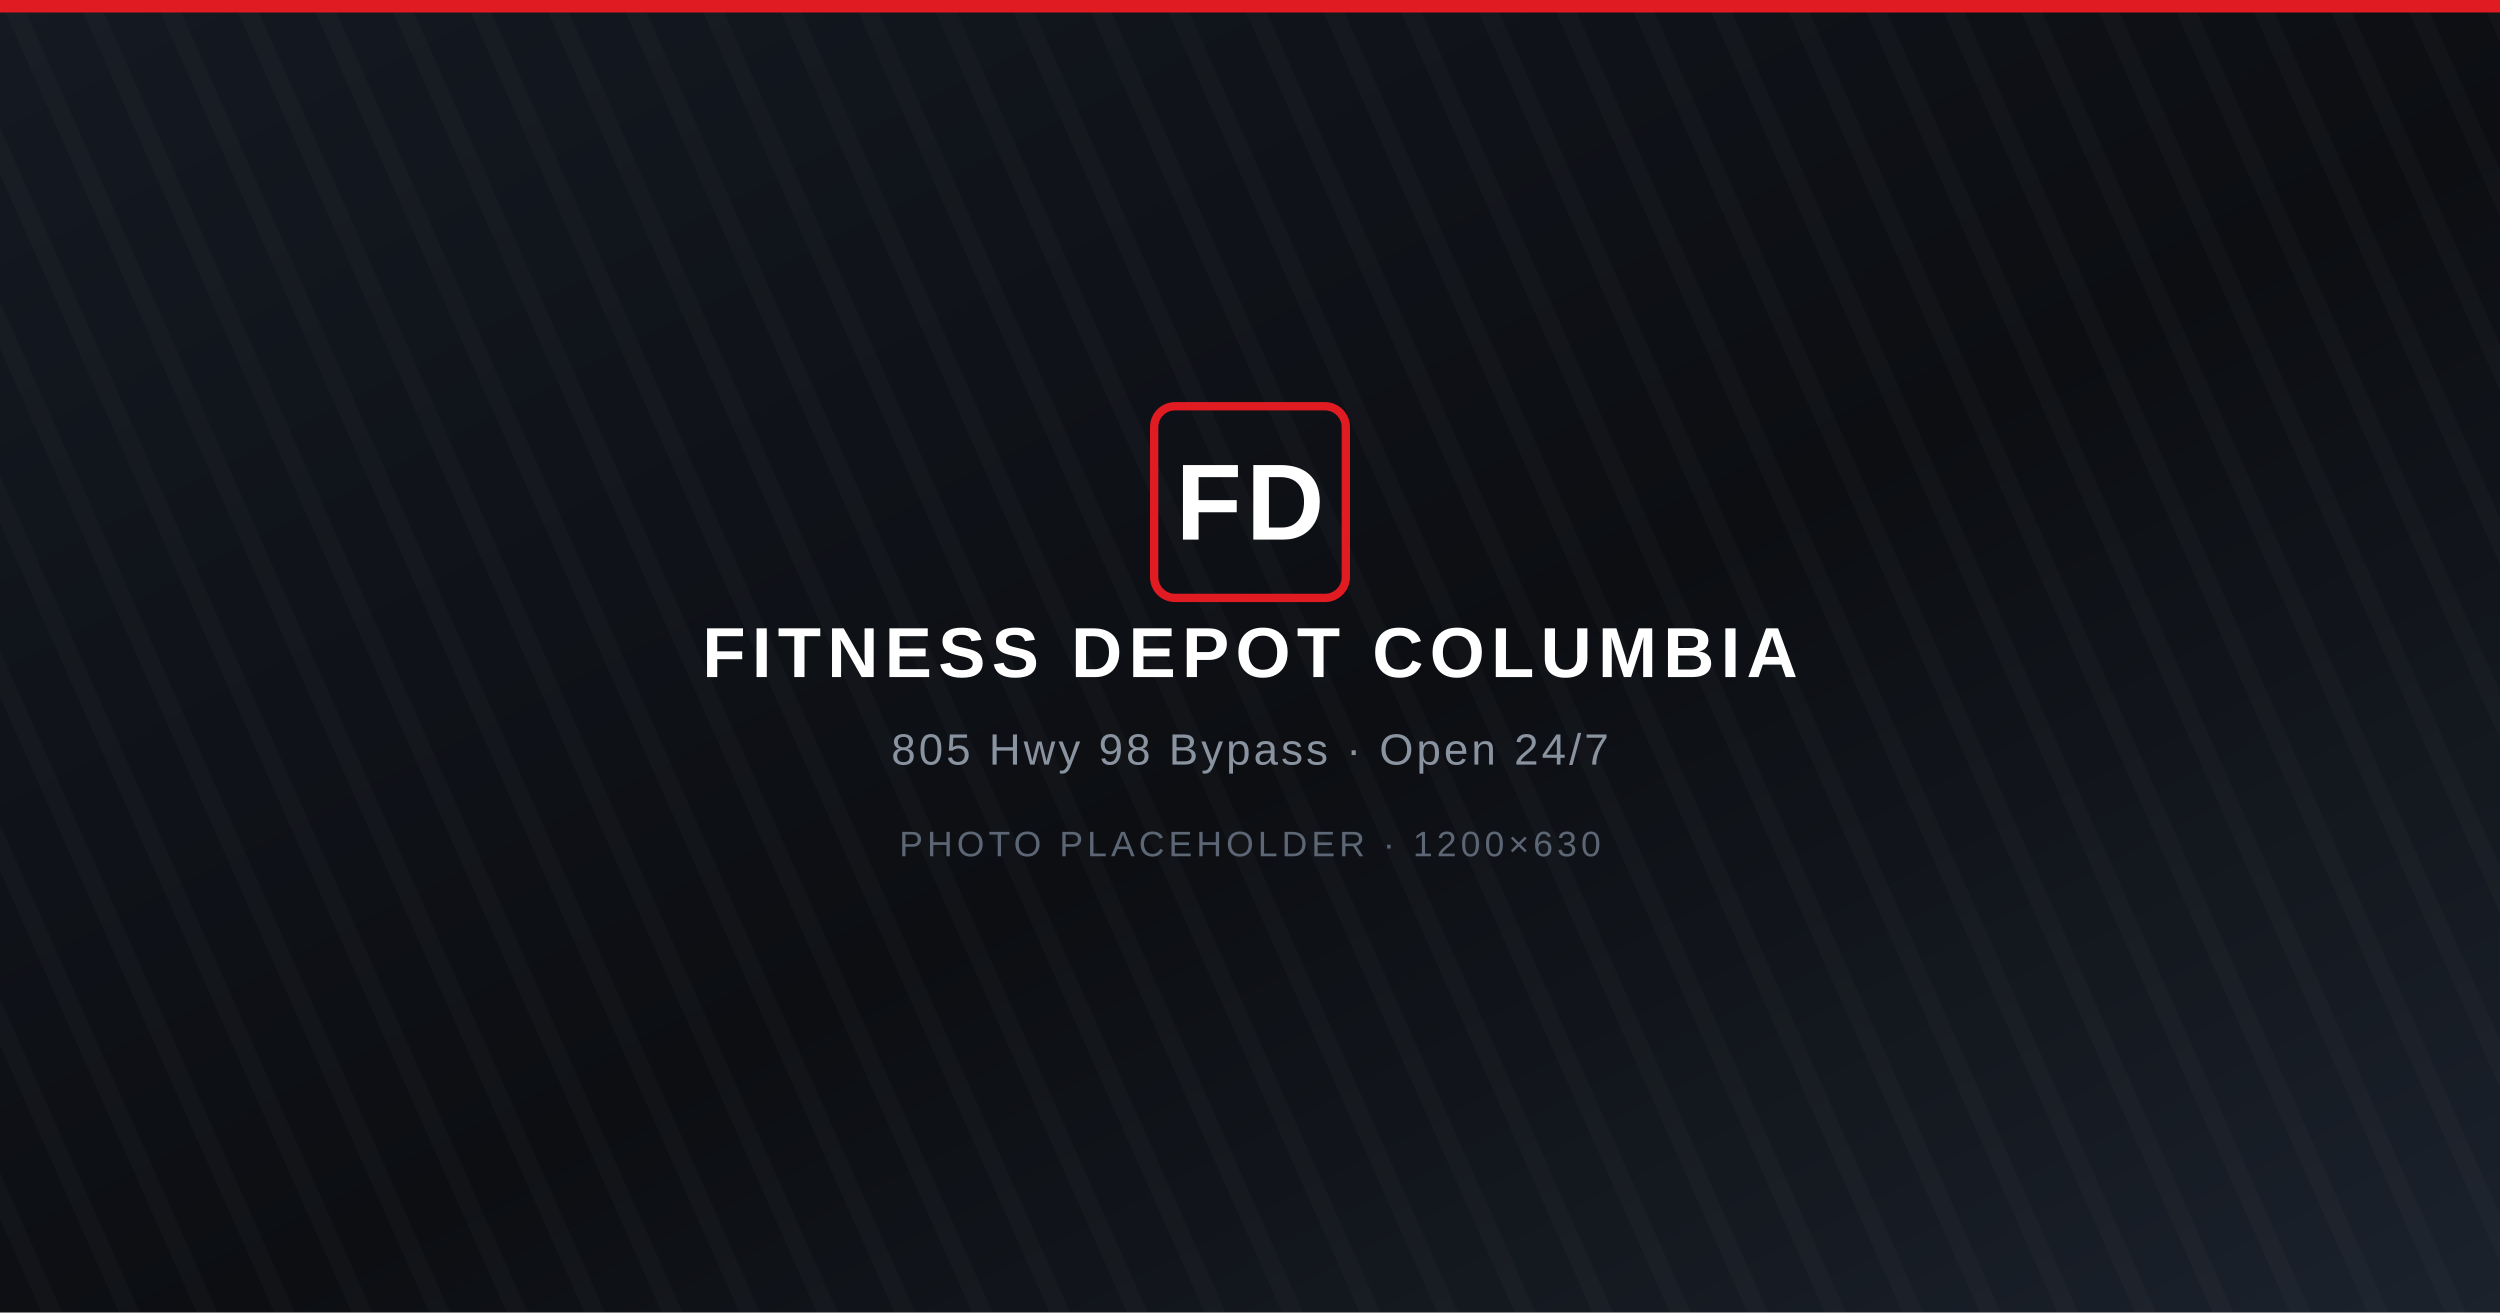
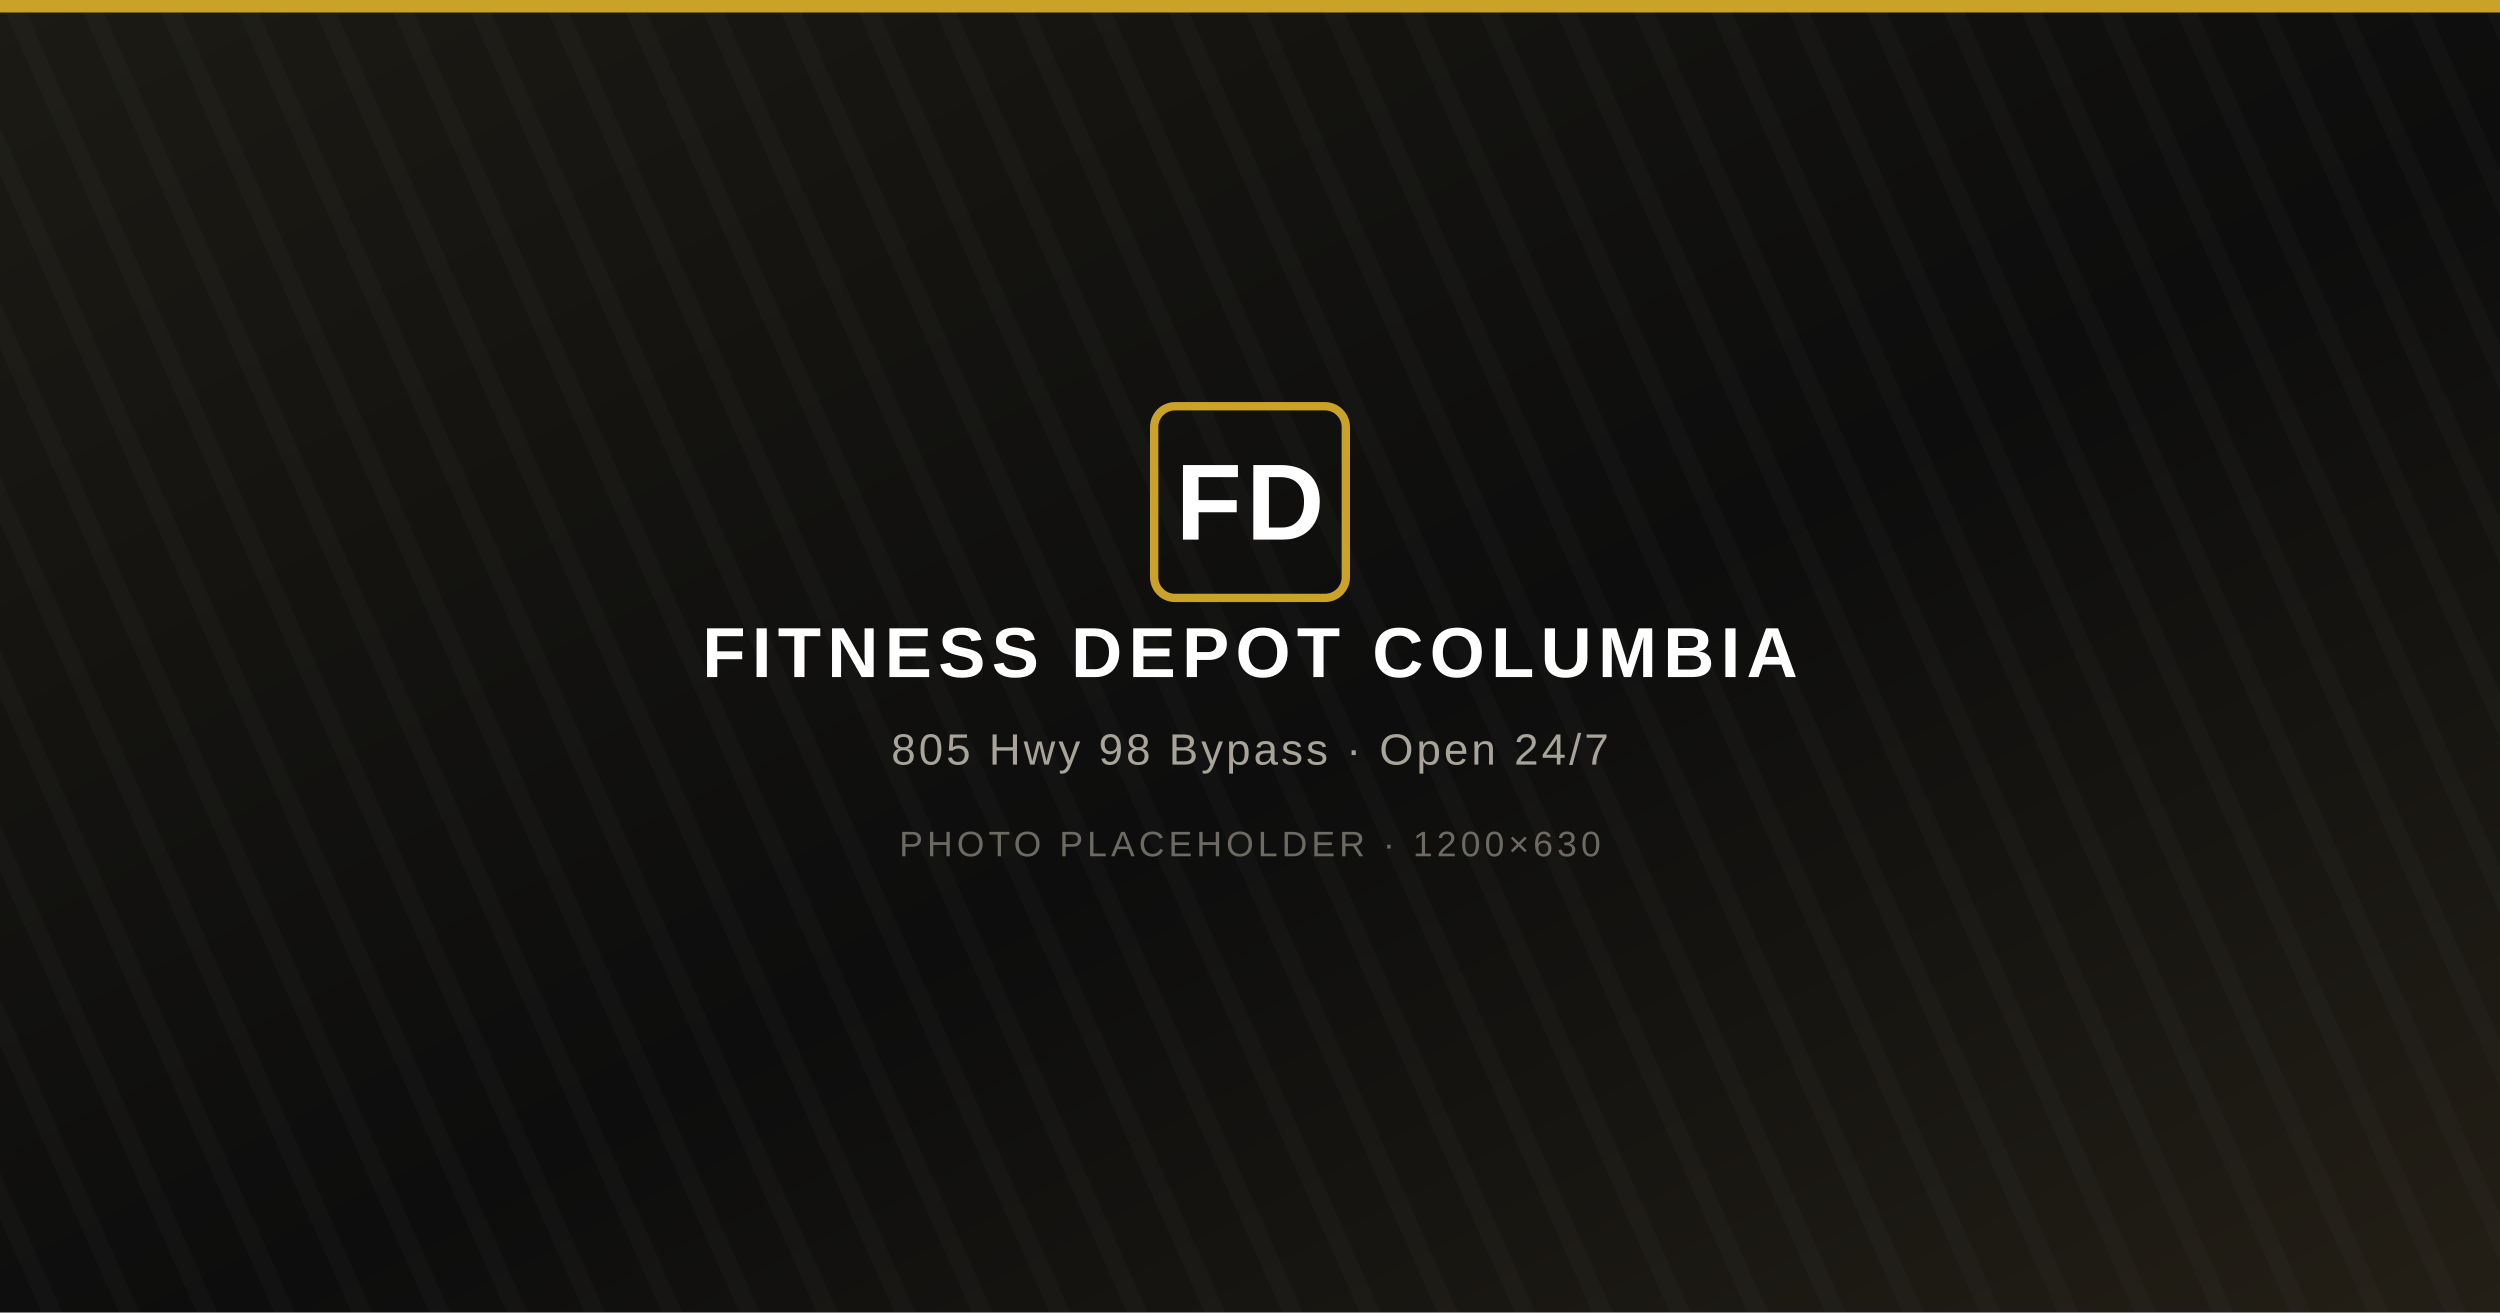
<svg xmlns="http://www.w3.org/2000/svg" viewBox="0 0 1200 630" width="1200" height="630" role="img" aria-label="FITNESS DEPOT COLUMBIA">
  <defs>
    <linearGradient id="g" x1="0" y1="0" x2="1" y2="1">
-       <stop offset="0" stop-color="#141922" />
-       <stop offset="0.55" stop-color="#0C0E12" />
-       <stop offset="1" stop-color="#1B222C" />
+       <stop offset="0" stop-color="#1c1a14" />
+       <stop offset="0.55" stop-color="#0d0d0d" />
+       <stop offset="1" stop-color="#231f16" />
    </linearGradient>
    <pattern id="stripes" width="34" height="34" patternUnits="userSpaceOnUse" patternTransform="rotate(-24)">
      <rect width="34" height="34" fill="none" />
      <rect width="9" height="34" fill="#FFFFFF" opacity="0.022" />
    </pattern>
  </defs>
  <rect width="1200" height="630" fill="url(#g)" />
  <rect width="1200" height="630" fill="url(#stripes)" />
-   <rect x="0" y="0" width="1200" height="6" fill="#E01B22" />
+   <rect x="0" y="0" width="1200" height="6" fill="#c9a227" />
  <g transform="translate(600 315)" text-anchor="middle" font-family="'Barlow Condensed','Arial Narrow',Arial,sans-serif">
    <g transform="translate(0 -74)">
-       <rect x="-46" y="-46" width="92" height="92" rx="10" fill="none" stroke="#E01B22" stroke-width="4" />
+       <rect x="-46" y="-46" width="92" height="92" rx="10" fill="none" stroke="#c9a227" stroke-width="4" />
      <text y="18" font-size="52" font-weight="700" fill="#FFFFFF" letter-spacing="2">FD</text>
    </g>
    <text y="10" font-size="34" font-weight="700" fill="#FFFFFF" letter-spacing="3">FITNESS DEPOT COLUMBIA</text>
-     <text y="52" font-size="21" font-weight="500" fill="#8A93A0" letter-spacing="1.5">805 Hwy 98 Bypass · Open 24/7</text>
-     <text y="96" font-size="17" font-weight="500" fill="#5C6674" letter-spacing="2">PHOTO PLACEHOLDER · 1200×630</text>
+     <text y="52" font-size="21" font-weight="500" fill="#a8a49a" letter-spacing="1.5">805 Hwy 98 Bypass · Open 24/7</text>
+     <text y="96" font-size="17" font-weight="500" fill="#6d6a63" letter-spacing="2">PHOTO PLACEHOLDER · 1200×630</text>
  </g>
</svg>
